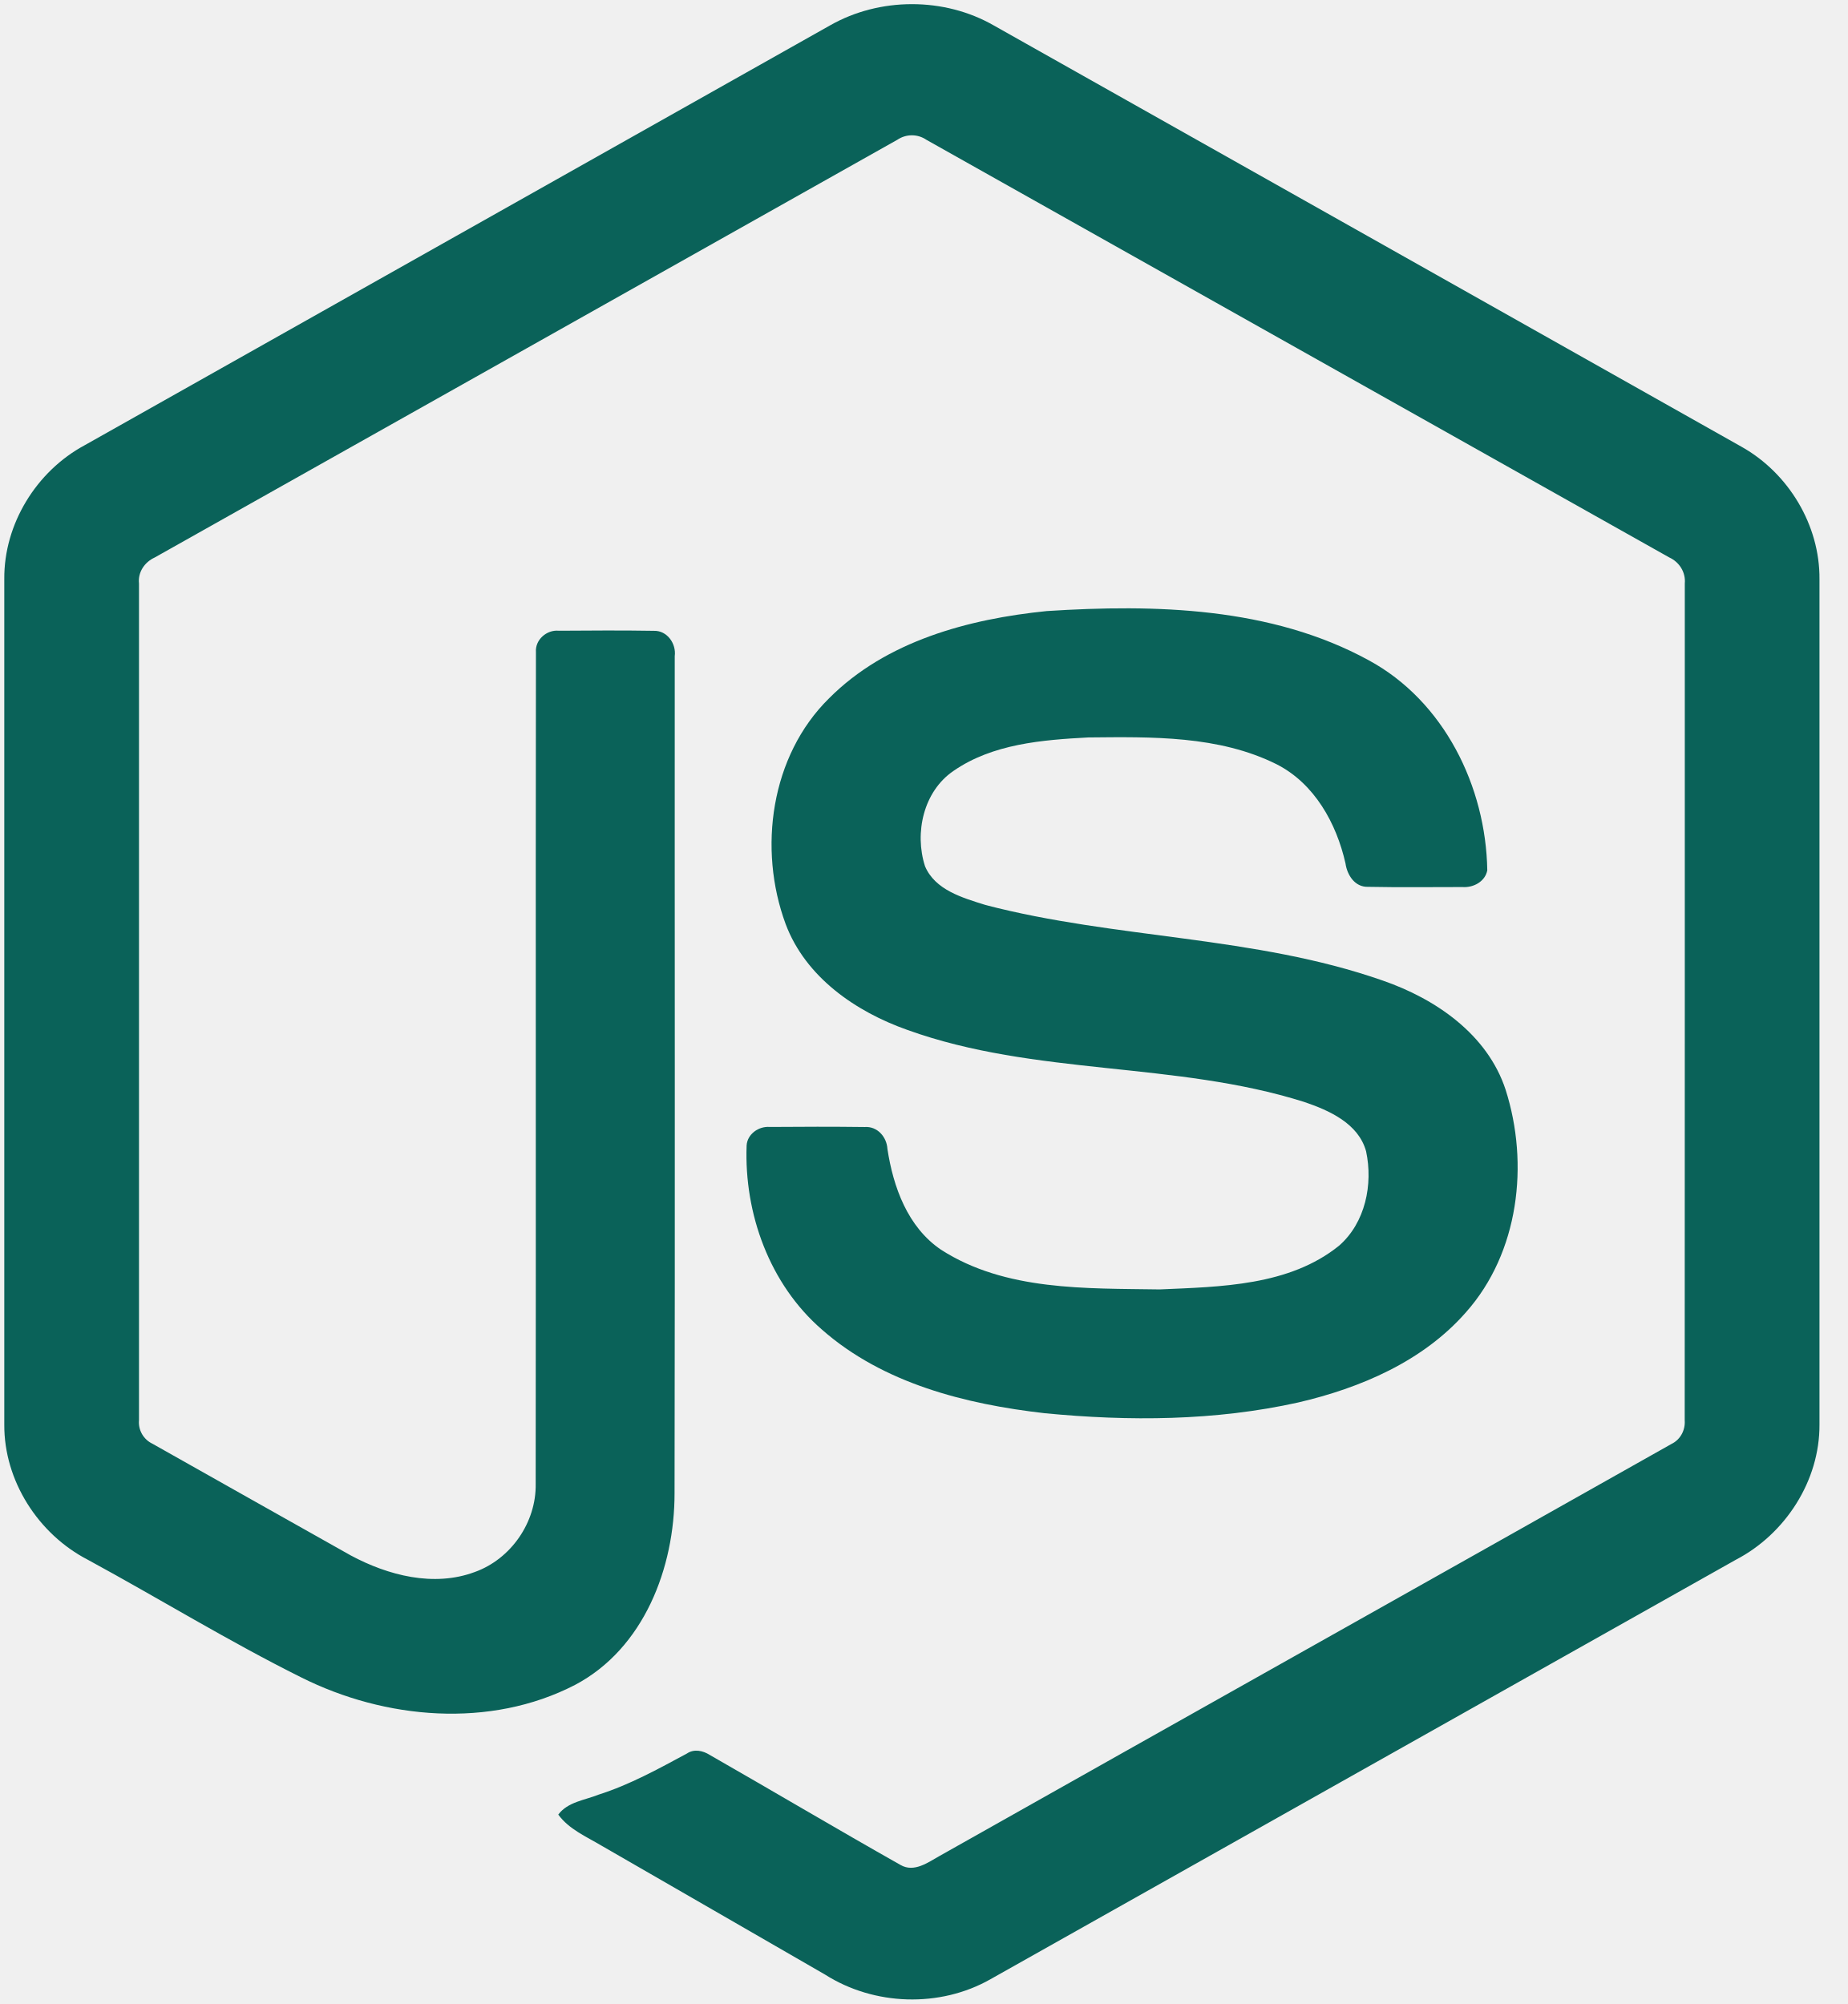
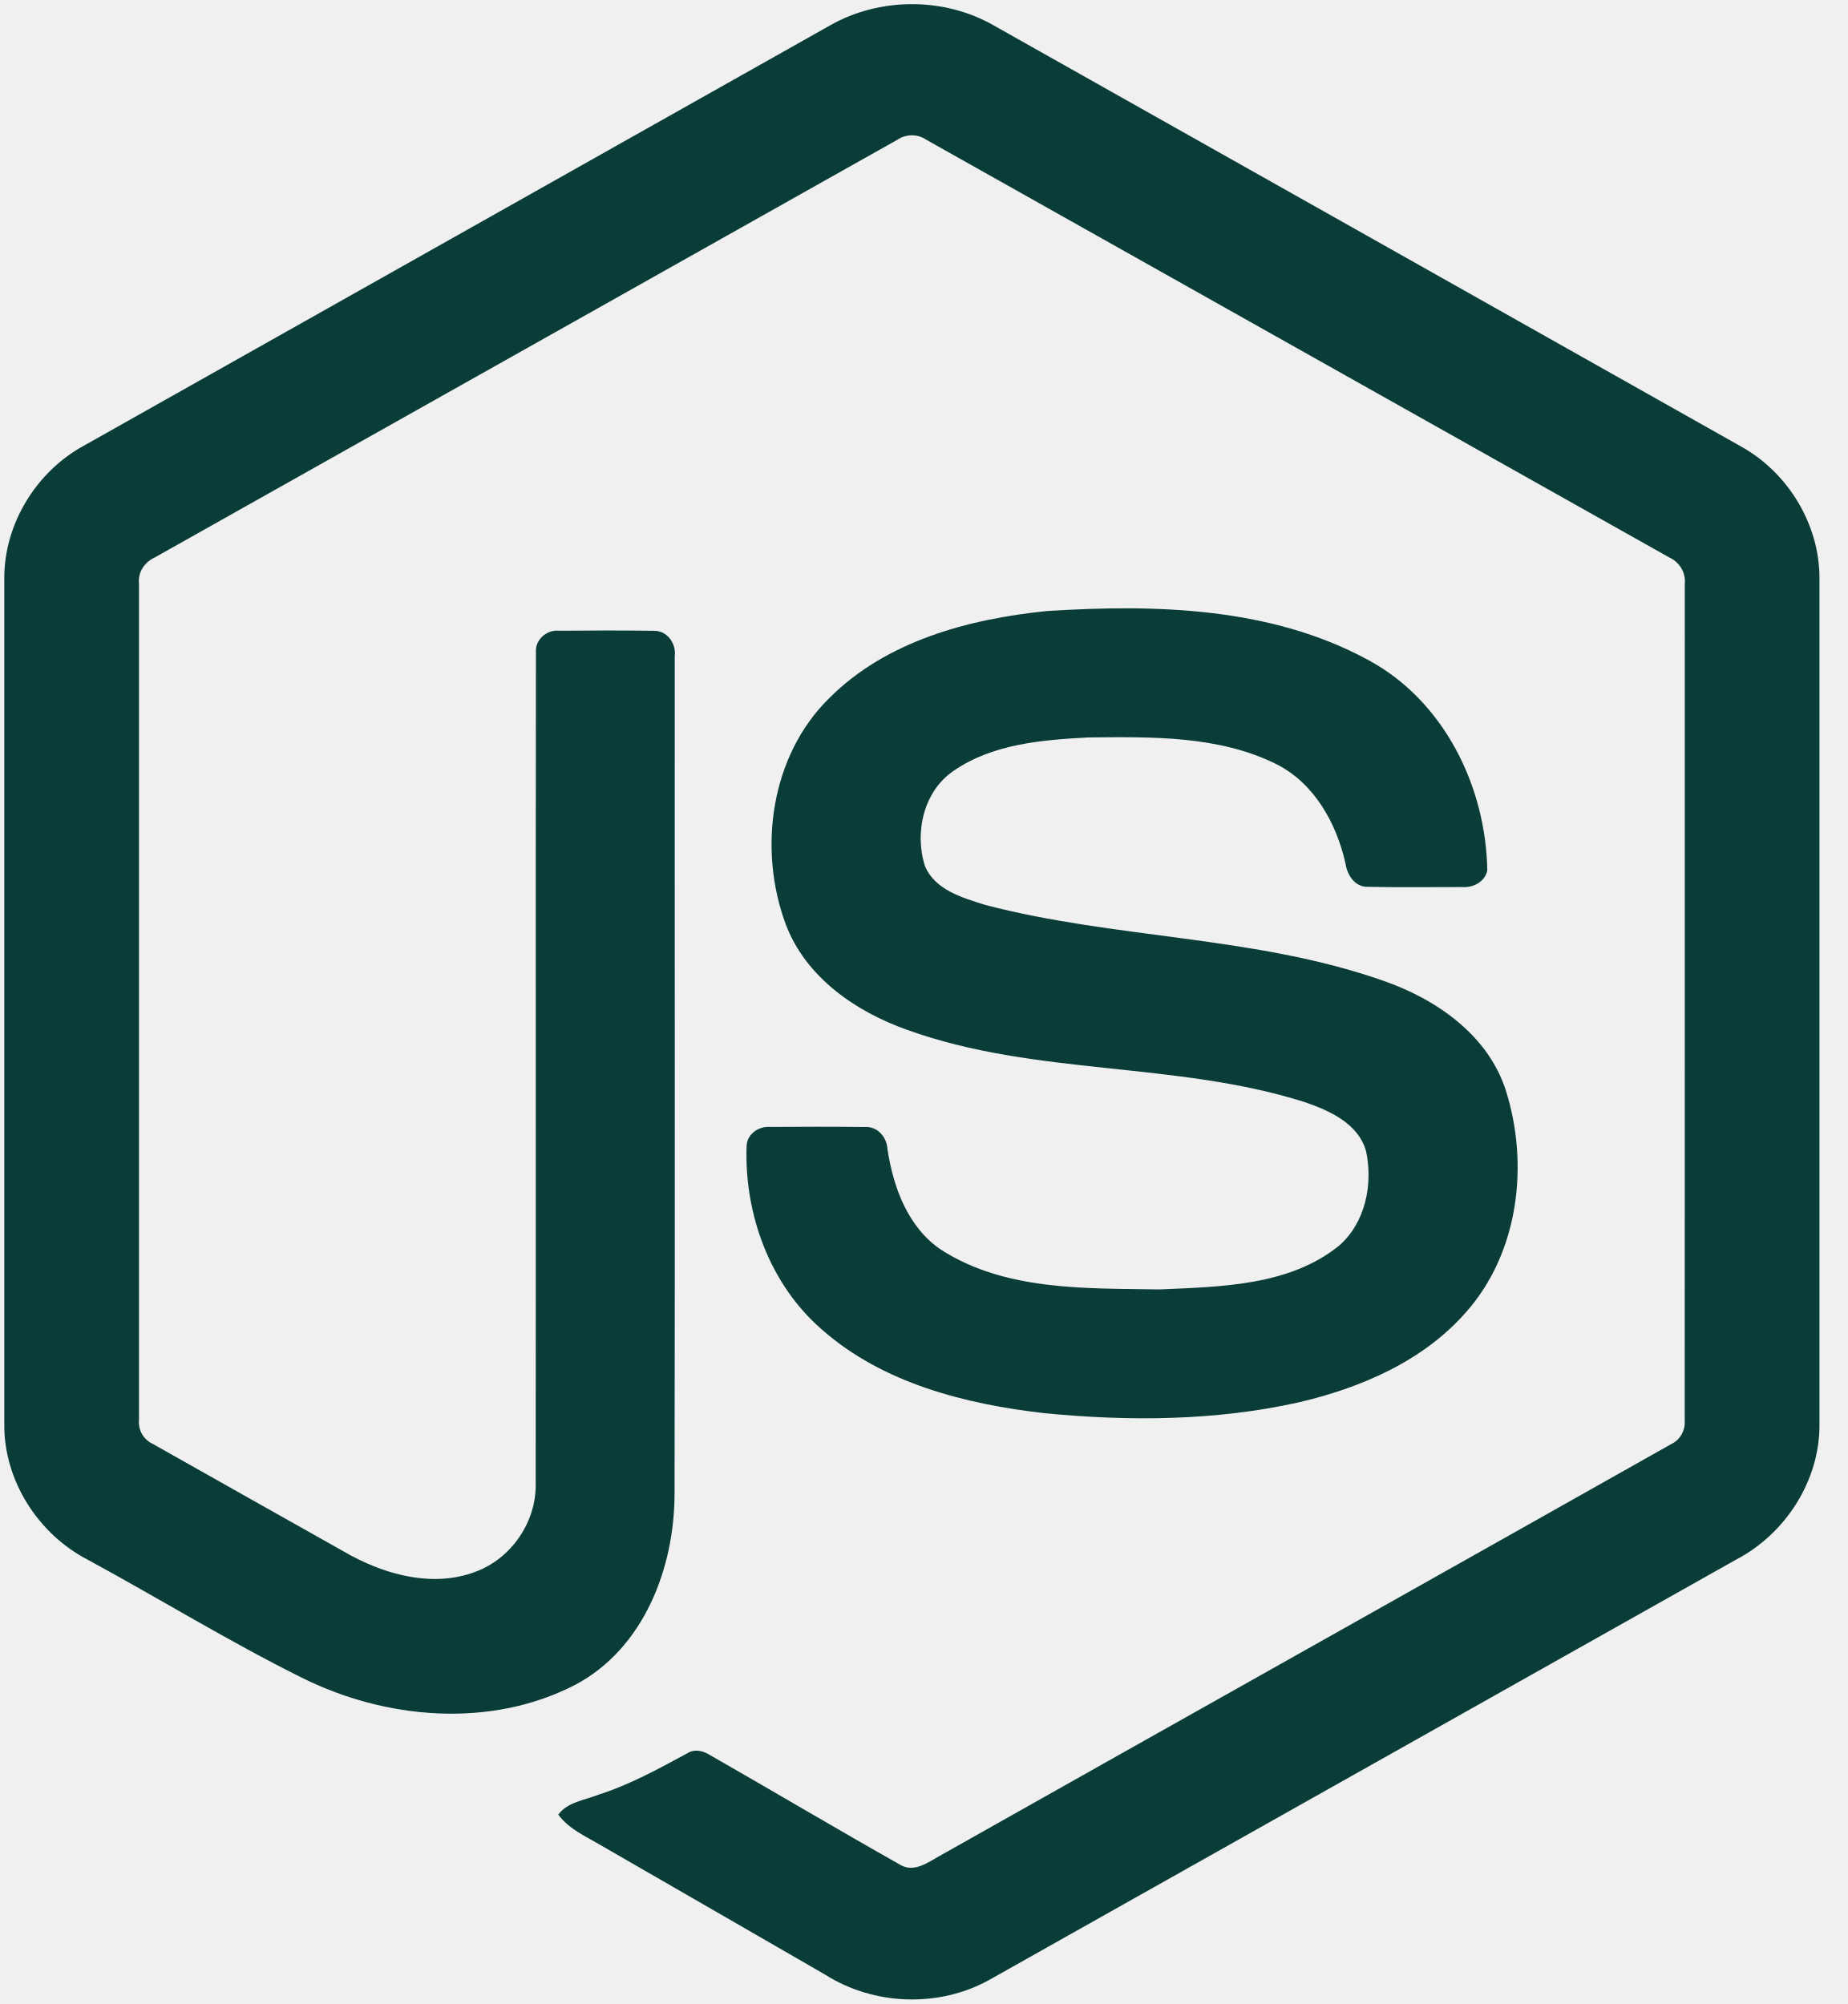
<svg xmlns="http://www.w3.org/2000/svg" width="59" height="64" viewBox="0 0 59 64" fill="none">
  <g clip-path="url(#clip0_113_71)">
-     <path d="M26.502 0.812C28.086 -0.092 30.149 -0.096 31.731 0.812C39.692 5.3 47.655 9.781 55.614 14.271C57.111 15.113 58.112 16.775 58.097 18.496V45.495C58.108 47.288 57.008 48.99 55.428 49.812C47.494 54.275 39.564 58.743 31.631 63.206C30.014 64.128 27.91 64.057 26.344 63.06C23.965 61.684 21.582 60.315 19.203 58.941C18.717 58.651 18.169 58.421 17.826 57.951C18.13 57.543 18.672 57.492 19.113 57.314C20.106 56.999 21.018 56.493 21.93 56.003C22.161 55.845 22.442 55.906 22.663 56.046C24.698 57.21 26.714 58.407 28.755 59.56C29.19 59.811 29.631 59.478 30.003 59.271C37.789 54.88 45.585 50.507 53.37 46.115C53.658 45.976 53.818 45.671 53.794 45.356C53.8 36.449 53.795 27.541 53.797 18.634C53.83 18.276 53.622 17.948 53.298 17.801C45.391 13.359 37.488 8.909 29.583 4.466C29.446 4.372 29.284 4.321 29.117 4.321C28.951 4.321 28.789 4.371 28.652 4.464C20.746 8.909 12.845 13.363 4.939 17.805C4.616 17.952 4.399 18.275 4.438 18.634C4.439 27.541 4.438 36.449 4.438 45.357C4.424 45.511 4.458 45.665 4.535 45.799C4.612 45.933 4.728 46.041 4.868 46.107C6.977 47.3 9.09 48.485 11.201 49.675C12.39 50.313 13.85 50.693 15.16 50.204C16.317 49.79 17.127 48.613 17.105 47.388C17.116 38.533 17.1 29.677 17.113 20.824C17.084 20.431 17.458 20.106 17.841 20.143C18.855 20.136 19.87 20.129 20.883 20.146C21.306 20.136 21.598 20.559 21.545 20.955C21.541 29.866 21.556 38.777 21.539 47.688C21.541 50.063 20.563 52.647 18.362 53.809C15.649 55.211 12.297 54.913 9.617 53.569C7.297 52.414 5.083 51.051 2.805 49.813C1.221 48.995 0.126 47.287 0.137 45.496V18.496C0.121 16.739 1.162 15.047 2.706 14.218C10.639 9.751 18.57 5.281 26.502 0.812Z" fill="#0A6259" />
-     <path d="M33.423 19.515C36.883 19.293 40.587 19.384 43.7 21.084C46.111 22.388 47.447 25.122 47.49 27.794C47.423 28.155 47.045 28.354 46.7 28.329C45.696 28.328 44.692 28.343 43.688 28.322C43.263 28.338 43.015 27.947 42.962 27.571C42.673 26.293 41.974 25.026 40.768 24.41C38.917 23.485 36.77 23.532 34.751 23.551C33.277 23.629 31.692 23.756 30.444 24.621C29.485 25.276 29.194 26.598 29.536 27.663C29.859 28.428 30.744 28.674 31.467 28.902C35.637 29.99 40.056 29.881 44.146 31.313C45.839 31.897 47.495 33.032 48.075 34.801C48.833 37.171 48.501 40.005 46.81 41.908C45.439 43.474 43.443 44.327 41.451 44.79C38.801 45.379 36.052 45.394 33.361 45.133C30.831 44.845 28.198 44.182 26.245 42.462C24.575 41.015 23.759 38.761 23.84 36.585C23.86 36.218 24.227 35.961 24.579 35.991C25.59 35.983 26.601 35.98 27.612 35.993C28.016 35.964 28.315 36.312 28.336 36.692C28.522 37.91 28.981 39.188 30.046 39.91C32.1 41.233 34.678 41.142 37.031 41.179C38.98 41.093 41.168 41.067 42.758 39.782C43.598 39.049 43.846 37.822 43.62 36.767C43.374 35.876 42.44 35.461 41.638 35.19C37.522 33.891 33.053 34.362 28.977 32.893C27.322 32.31 25.722 31.206 25.086 29.51C24.199 27.11 24.605 24.14 26.473 22.301C28.294 20.472 30.923 19.768 33.423 19.515Z" fill="#0A6259" />
+     <path d="M26.502 0.812C28.086 -0.092 30.149 -0.096 31.731 0.812C39.692 5.3 47.655 9.781 55.614 14.271C57.111 15.113 58.112 16.775 58.097 18.496V45.495C58.108 47.288 57.008 48.99 55.428 49.812C47.494 54.275 39.564 58.743 31.631 63.206C30.014 64.128 27.91 64.057 26.344 63.06C23.965 61.684 21.582 60.315 19.203 58.941C18.717 58.651 18.169 58.421 17.826 57.951C18.13 57.543 18.672 57.492 19.113 57.314C20.106 56.999 21.018 56.493 21.93 56.003C22.161 55.845 22.442 55.906 22.663 56.046C24.698 57.21 26.714 58.407 28.755 59.56C29.19 59.811 29.631 59.478 30.003 59.271C37.789 54.88 45.585 50.507 53.37 46.115C53.658 45.976 53.818 45.671 53.794 45.356C53.8 36.449 53.795 27.541 53.797 18.634C53.83 18.276 53.622 17.948 53.298 17.801C45.391 13.359 37.488 8.909 29.583 4.466C29.446 4.372 29.284 4.321 29.117 4.321C28.951 4.321 28.789 4.371 28.652 4.464C20.746 8.909 12.845 13.363 4.939 17.805C4.616 17.952 4.399 18.275 4.438 18.634C4.439 27.541 4.438 36.449 4.438 45.357C4.424 45.511 4.458 45.665 4.535 45.799C4.612 45.933 4.728 46.041 4.868 46.107C6.977 47.3 9.09 48.485 11.201 49.675C12.39 50.313 13.85 50.693 15.16 50.204C16.317 49.79 17.127 48.613 17.105 47.388C17.116 38.533 17.1 29.677 17.113 20.824C17.084 20.431 17.458 20.106 17.841 20.143C18.855 20.136 19.87 20.129 20.883 20.146C21.306 20.136 21.598 20.559 21.545 20.955C21.541 29.866 21.556 38.777 21.539 47.688C21.541 50.063 20.563 52.647 18.362 53.809C15.649 55.211 12.297 54.913 9.617 53.569C7.297 52.414 5.083 51.051 2.805 49.813C1.221 48.995 0.126 47.287 0.137 45.496V18.496C0.121 16.739 1.162 15.047 2.706 14.218C10.639 9.751 18.57 5.281 26.502 0.812Z" fill="#0A3D38" />
+     <path d="M33.423 19.515C36.883 19.293 40.587 19.384 43.7 21.084C46.111 22.388 47.447 25.122 47.49 27.794C47.423 28.155 47.045 28.354 46.7 28.329C45.696 28.328 44.692 28.343 43.688 28.322C43.263 28.338 43.015 27.947 42.962 27.571C42.673 26.293 41.974 25.026 40.768 24.41C38.917 23.485 36.77 23.532 34.751 23.551C33.277 23.629 31.692 23.756 30.444 24.621C29.485 25.276 29.194 26.598 29.536 27.663C29.859 28.428 30.744 28.674 31.467 28.902C35.637 29.99 40.056 29.881 44.146 31.313C45.839 31.897 47.495 33.032 48.075 34.801C48.833 37.171 48.501 40.005 46.81 41.908C45.439 43.474 43.443 44.327 41.451 44.79C38.801 45.379 36.052 45.394 33.361 45.133C30.831 44.845 28.198 44.182 26.245 42.462C24.575 41.015 23.759 38.761 23.84 36.585C23.86 36.218 24.227 35.961 24.579 35.991C25.59 35.983 26.601 35.98 27.612 35.993C28.016 35.964 28.315 36.312 28.336 36.692C28.522 37.91 28.981 39.188 30.046 39.91C32.1 41.233 34.678 41.142 37.031 41.179C38.98 41.093 41.168 41.067 42.758 39.782C43.598 39.049 43.846 37.822 43.62 36.767C43.374 35.876 42.44 35.461 41.638 35.19C37.522 33.891 33.053 34.362 28.977 32.893C27.322 32.31 25.722 31.206 25.086 29.51C24.199 27.11 24.605 24.14 26.473 22.301C28.294 20.472 30.923 19.768 33.423 19.515Z" fill="#0A3D38" />
  </g>
  <defs>
    <clipPath id="clip0_113_71">
      <rect width="58.247" height="64" fill="white" />
    </clipPath>
  </defs>
</svg>
